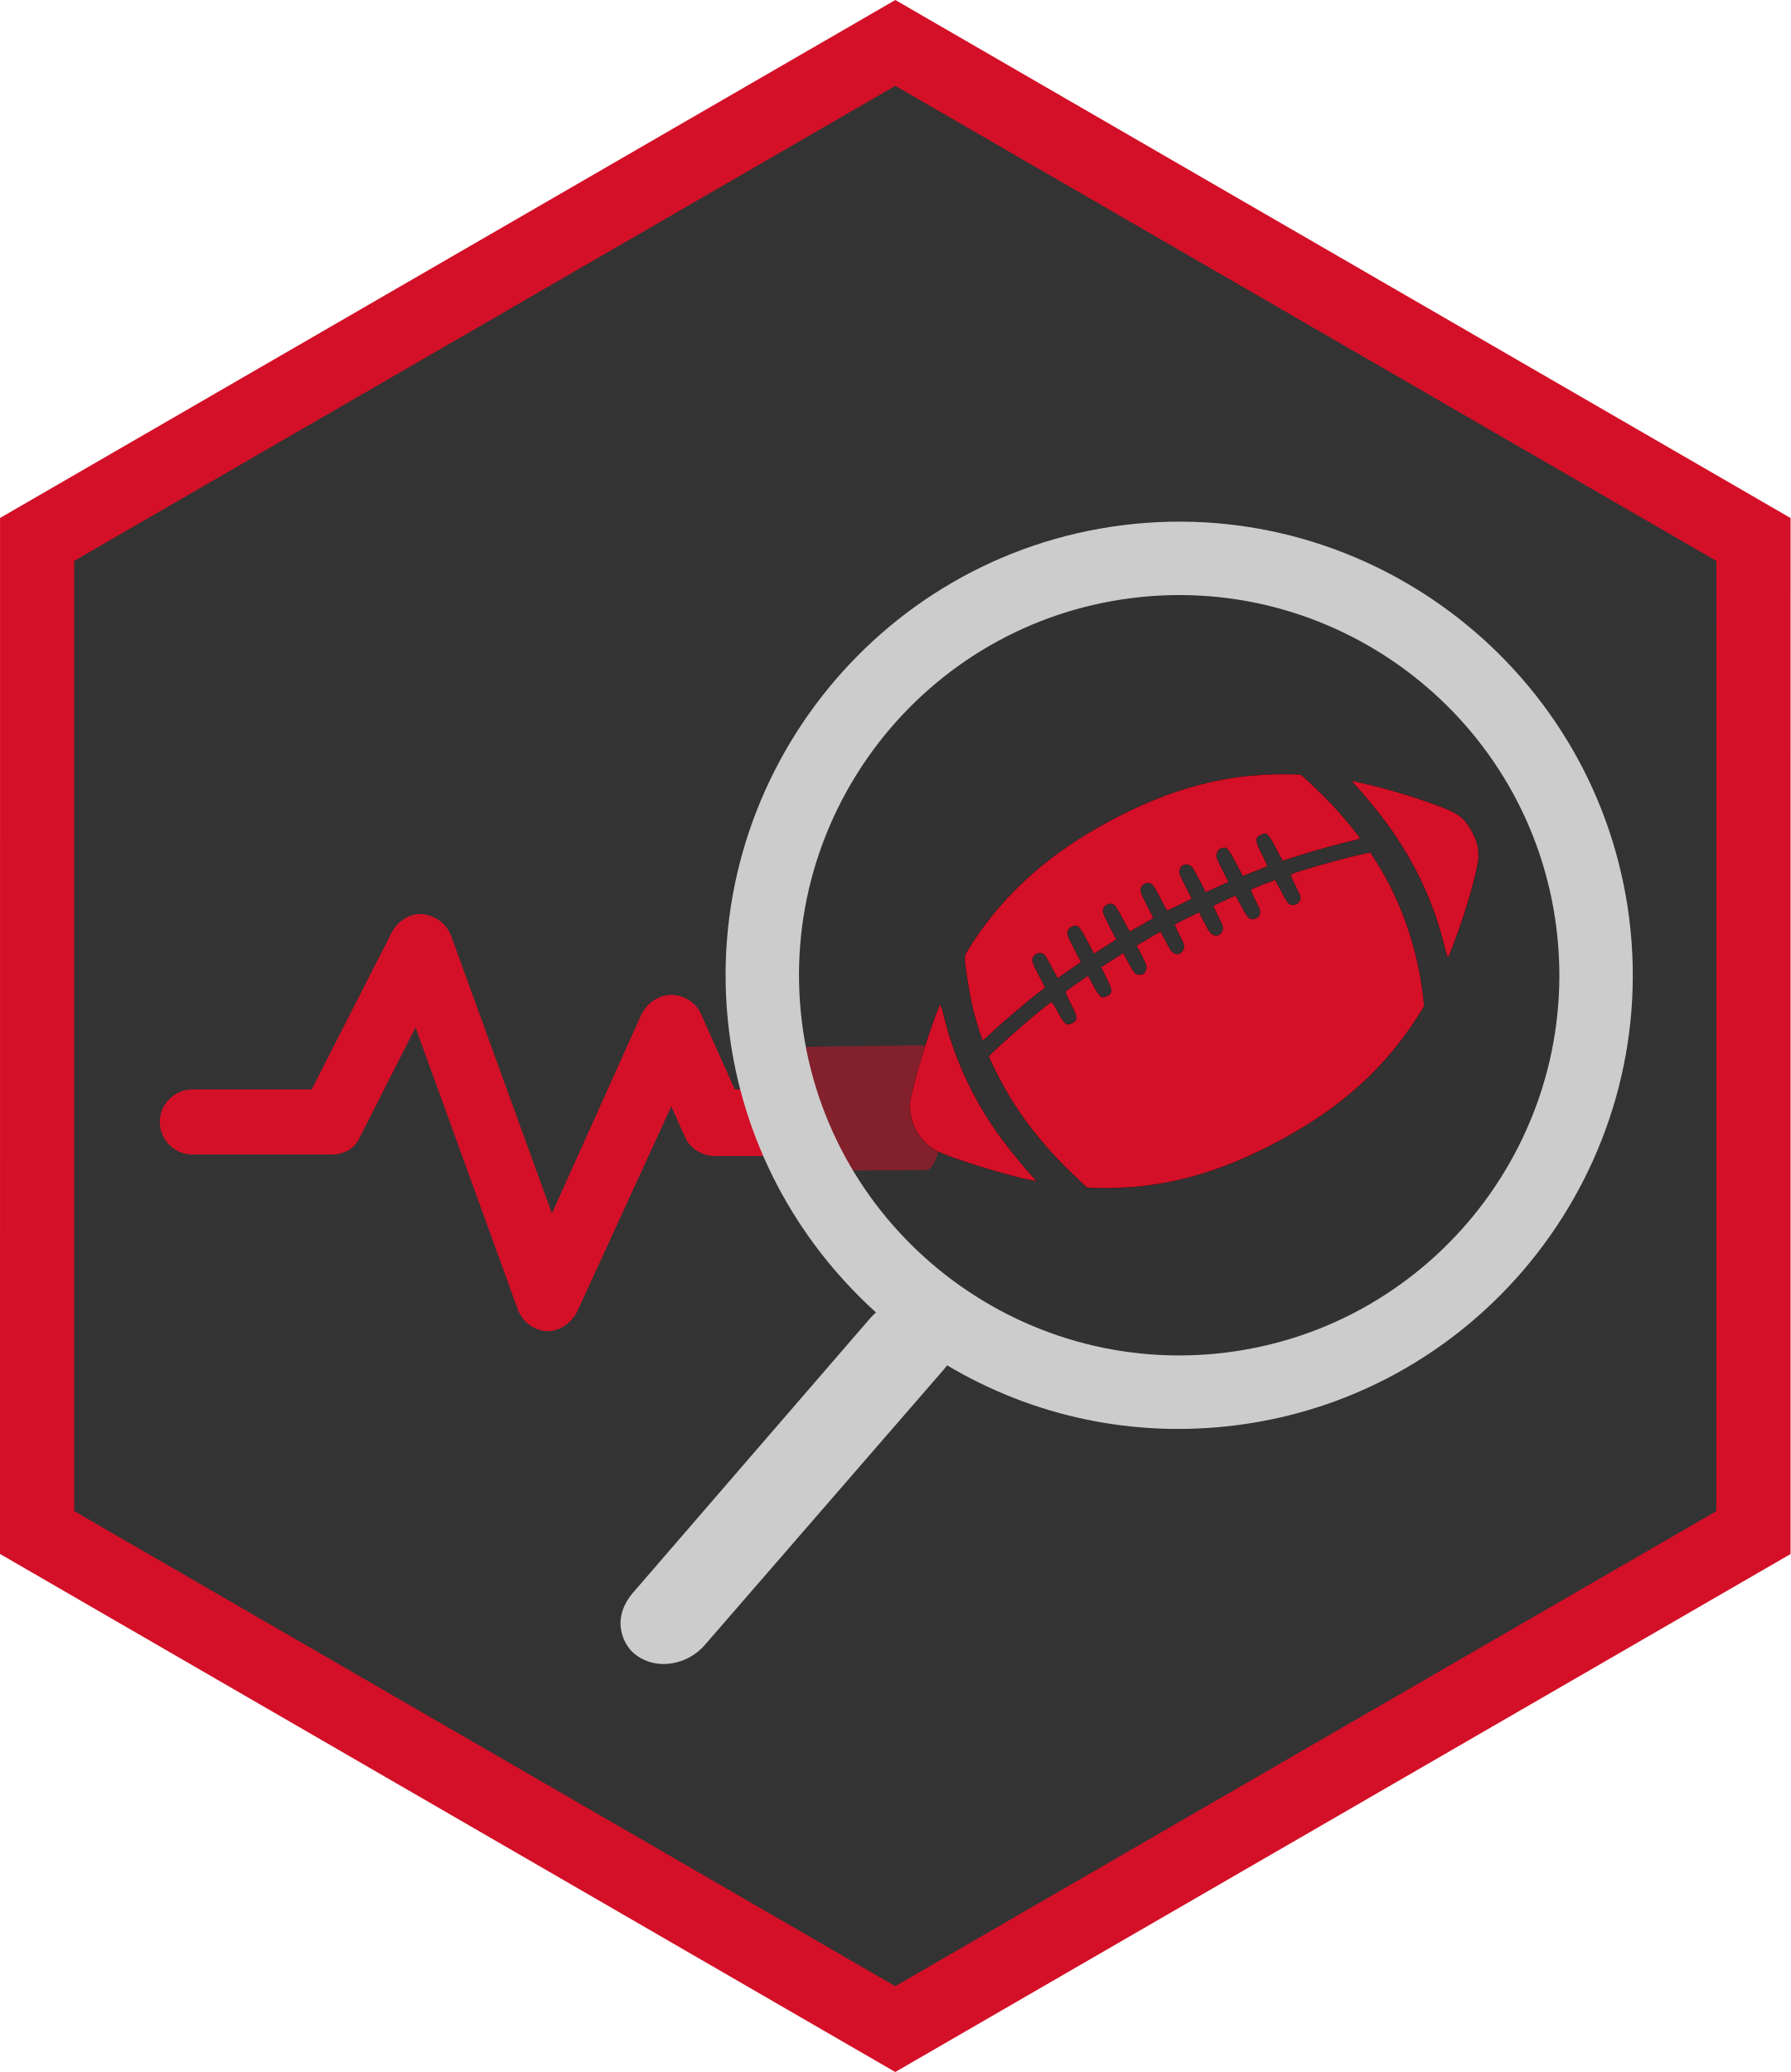
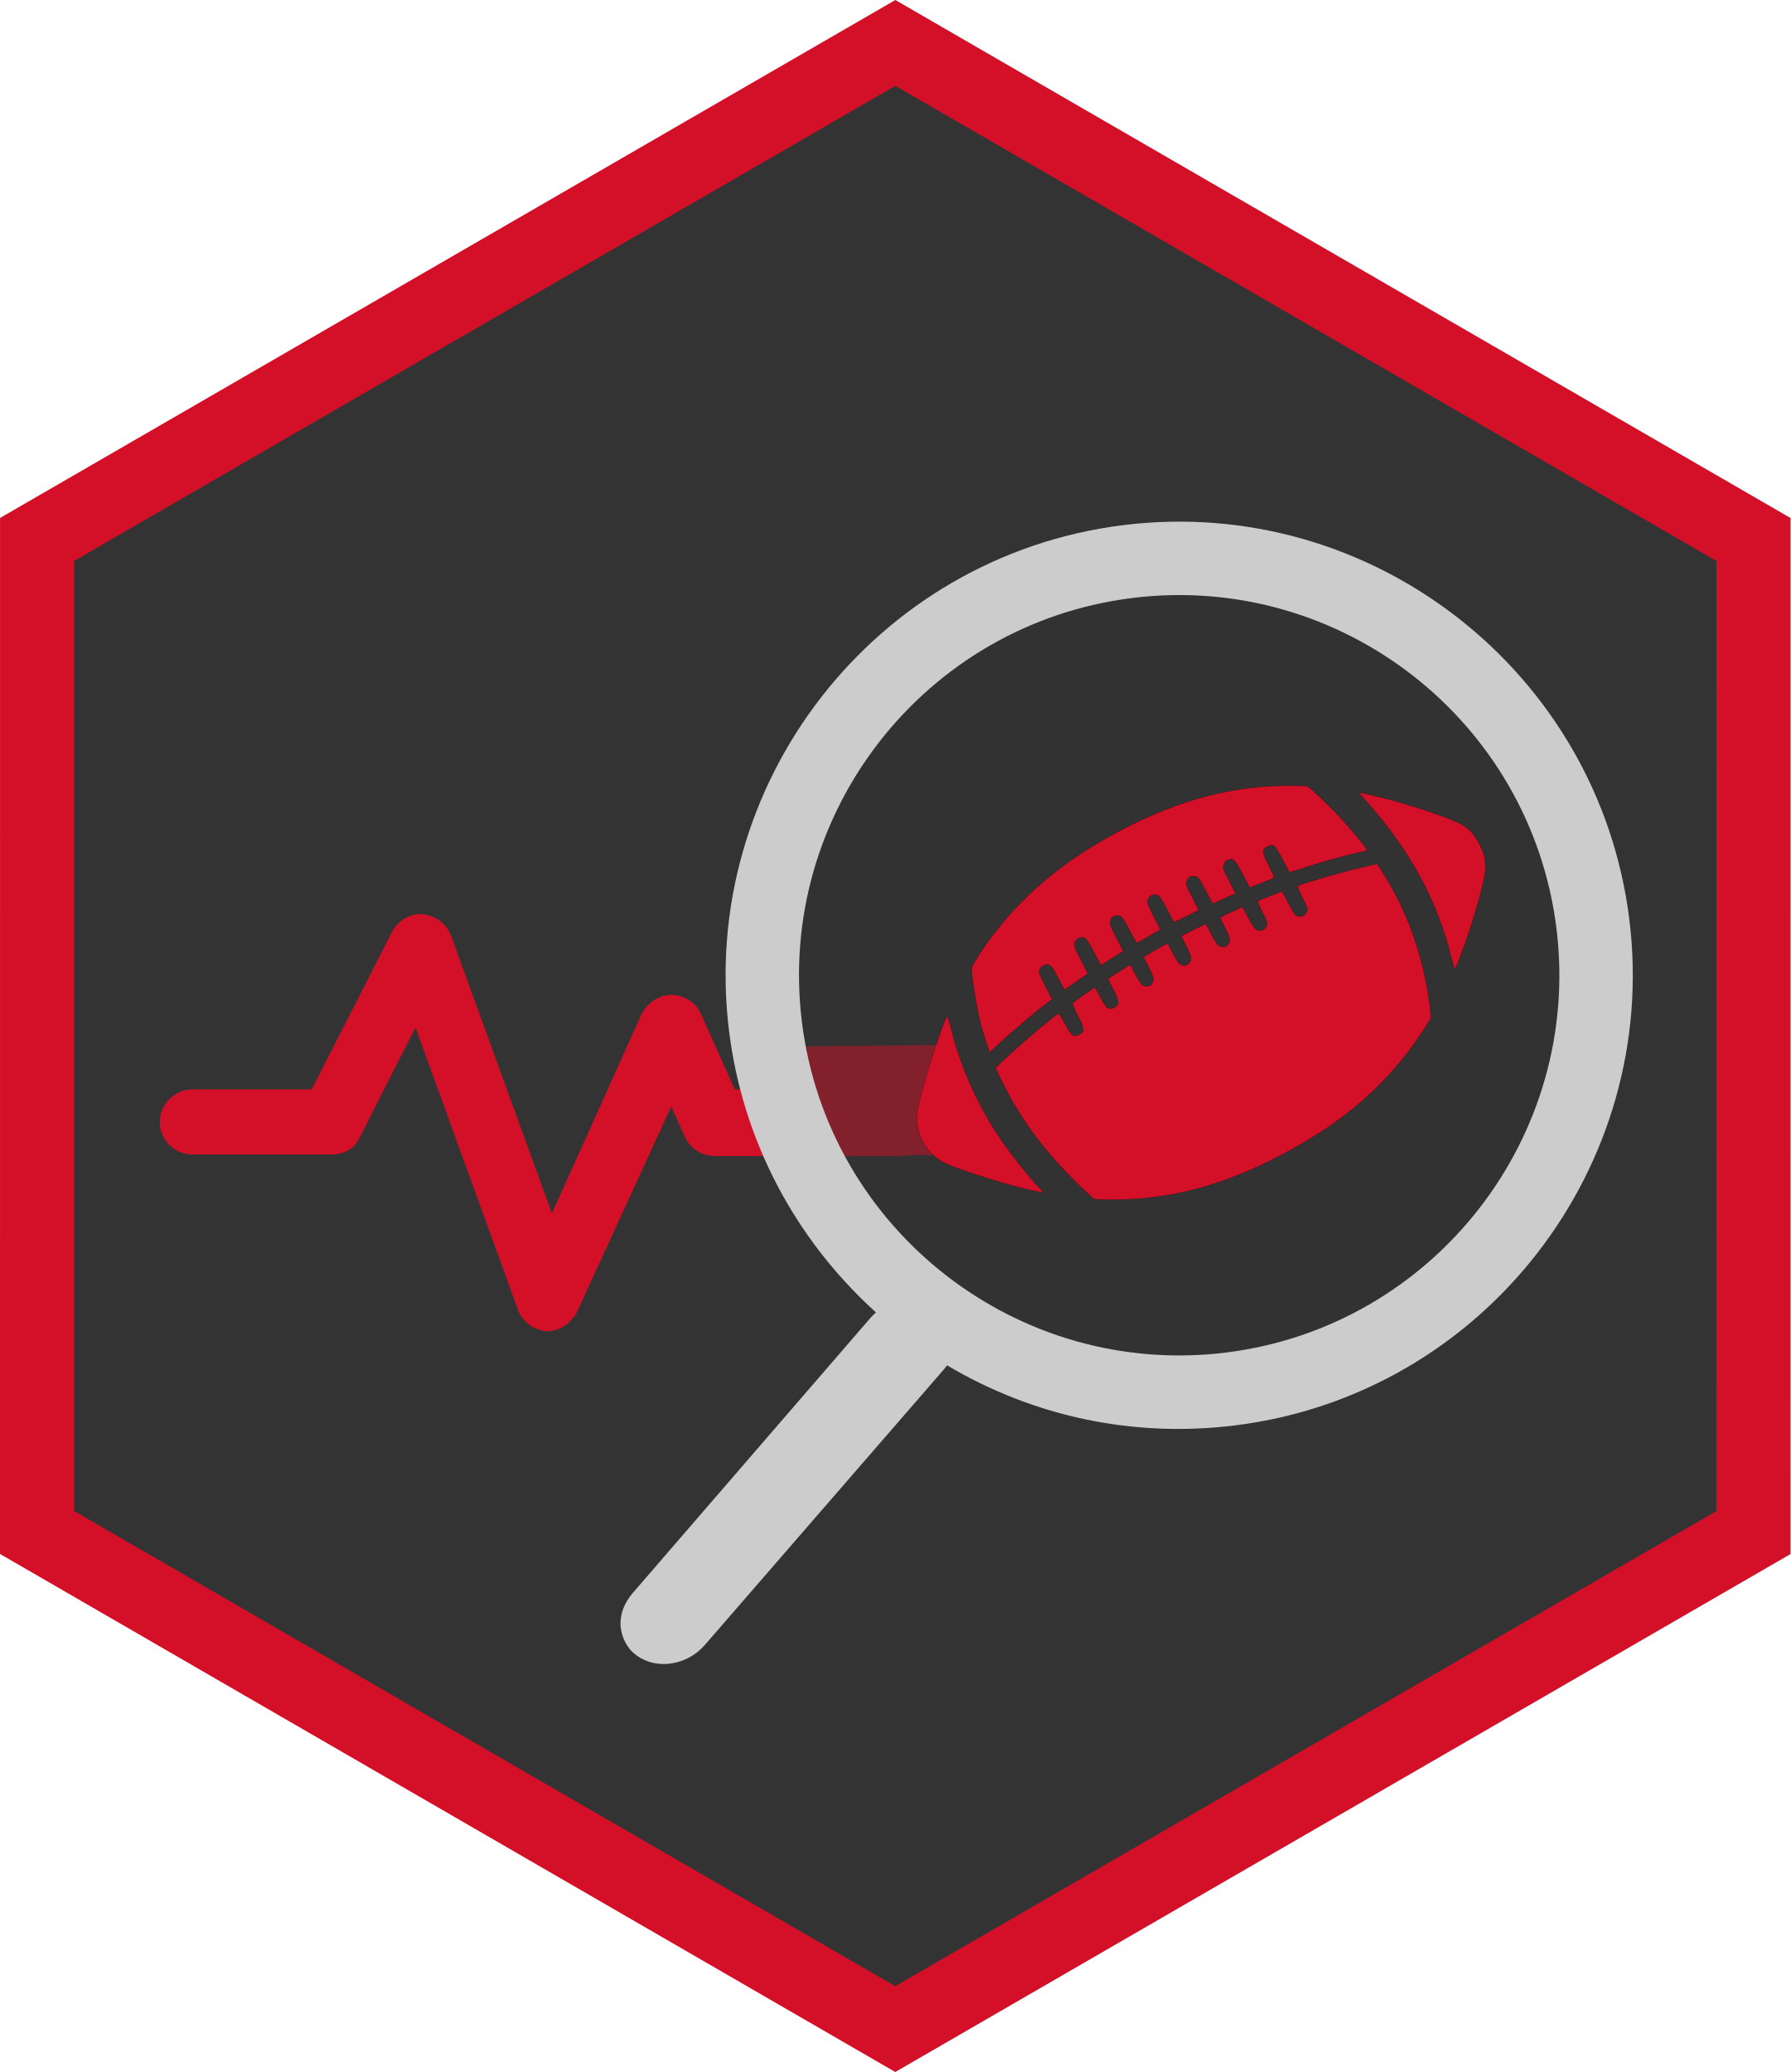
<svg xmlns="http://www.w3.org/2000/svg" width="207.266mm" height="239.836mm" viewBox="0 0 207.266 239.836" version="1.1" id="svg1865">
  <defs id="defs1859" />
  <g id="layer1" transform="translate(-1.444507,-31.27225)">
    <text xml:space="preserve" style="font-weight:bold;font-size:176.389px;line-height:1.25;font-family:'IBM Plex Sans';-inkscape-font-specification:'IBM Plex Sans Bold';fill:#333333;fill-opacity:1;stroke:#e5e5e5;stroke-width:1;stroke-miterlimit:4;stroke-dasharray:none;stroke-opacity:1" x="246.063" y="207.887" id="text929">
      <tspan id="tspan927" x="246.063" y="207.887" style="font-style:normal;font-variant:normal;font-weight:bold;font-stretch:normal;font-size:176.389px;font-family:'Bai Jamjuree';-inkscape-font-specification:'Bai Jamjuree Bold';fill:#333333;fill-opacity:1;stroke:#f2f2f2;stroke-width:1;stroke-miterlimit:4;stroke-dasharray:none;stroke-opacity:1">ffopportunity</tspan>
    </text>
    <path transform="matrix(-0.9558353,0,0,0.9578825,268.0724,-240.8573)" id="path821-9-6-2" style="fill:#333333;fill-opacity:1;stroke:#d31027;stroke-width:8.982;stroke-linecap:round;stroke-linejoin:miter;stroke-miterlimit:4;stroke-dasharray:none;stroke-opacity:1;paint-order:normal" d="m 66.601,469.293 -0.005,-120.005 103.925,-60.007 103.93,59.998 0.005,120.005 -103.925,60.007 z" />
    <path d="M 105.879,157.374 H 86.502 l -3.947,-8.792 c -0.538,-1.256 -1.974,-2.153 -3.409,-2.153 -1.436,0 -2.691,0.897 -3.409,2.153 l -10.406,23.145 -11.661,-32.115 c -0.538,-1.435 -1.795,-2.333 -3.229,-2.512 -1.435,-0.179 -2.871,0.717 -3.588,1.974 l -9.33,18.299 h -13.815 c -1.974,0 -3.768,1.614 -3.768,3.768 0,1.974 1.614,3.768 3.768,3.768 h 16.146 c 1.435,0 2.691,-0.717 3.229,-1.974 l 6.459,-12.739 11.842,32.653 c 0.538,1.435 1.795,2.333 3.229,2.512 h 0.179 c 1.435,0 2.691,-0.897 3.409,-2.153 l 10.944,-23.862 1.614,3.588 c 0.538,1.256 1.974,2.153 3.409,2.153 h 21.71 c 1.974,0 3.768,-1.614 3.768,-3.768 0,-2.153 -1.614,-3.947 -3.767,-3.947 z" id="path66" style="fill:#d31027;fill-opacity:1;stroke-width:0.32" />
-     <path d="m 91.173,154.621 c 0.349,-1.397 0.848,-2.114 1.432,-2.149 l 15.665,-0.208 c 1.139,0.049 2.144,3.207 2.23,7.218 0.087,4.012 -0.727,7.273 -1.866,7.224 l -15.701,0.095 c -1.139,-0.049 -2.144,-3.206 -2.23,-7.218 -0.054,-1.834 0.151,-3.682 0.471,-4.963 z" id="path82-2" style="fill:#d31027;fill-opacity:1;stroke-width:0.154" />
+     <path d="m 91.465,154.316 c 0.367,-1.231 0.892,-1.862 1.507,-1.893 l 16.487,-0.183 c 1.199,0.043 2.256,2.825 2.347,6.358 0.091,3.534 -0.765,6.407 -1.964,6.363 l -16.525,0.084 c -1.199,-0.043 -2.256,-2.824 -2.347,-6.358 -0.057,-1.615 0.159,-3.243 0.495,-4.372 z" id="path82-2" style="fill:#d31027;fill-opacity:1;stroke-width:0.148" />
    <g id="g2524" transform="matrix(-1,0,0,1,214.685,1.603617)">
      <circle style="opacity:0.999;fill:#333333;fill-opacity:0.5;stroke:none;stroke-width:4.838;stroke-linecap:round;stroke-linejoin:round;stroke-miterlimit:4;stroke-dasharray:none" id="path2512" cx="-77.444" cy="142.024" r="45.712" transform="scale(-1,1)" />
      <path d="m 111.331,182.091 0.628,-0.613 c 9.349,-8.506 15.328,-19.918 16.887,-32.433 C 132.421,120.341 111.937,94.029 83.234,90.454 54.53,86.879 28.218,107.363 24.643,136.066 c -3.575,28.704 16.909,55.016 45.613,58.591 11.699,1.457 23.328,-0.963 33.477,-7.02 l 0.595,-0.34 v 0 z m -40.025,4.133 C 47.228,183.225 30.079,161.195 33.078,137.117 36.077,113.039 58.106,95.889 82.184,98.888 c 24.078,2.999 41.228,25.028 38.229,49.106 -2.999,24.078 -25.028,41.228 -49.106,38.229 z" id="path64" style="fill:#cccccc;stroke-width:0.245" />
    </g>
-     <g style="fill:#d31027;fill-opacity:1;stroke:#000000;stroke-width:3.508" id="g14-39-6-0-0" transform="matrix(0.05252578,0.0203136,-0.02024373,0.05314646,123.5465,108.1073)">
+     <g style="fill:#d31027;fill-opacity:1;stroke:#000000;stroke-width:3.508" id="g14-39-6-0-0" transform="matrix(0.05252578,0.0203136,-0.02024373,0.05314646,124.3483,109.4437)">
      <g style="fill:#d31027;fill-opacity:1;stroke:#000000;stroke-width:3.508" id="g12-2-9-0-8" transform="matrix(0.0997661,-0.00658435,-0.00663306,-0.09979668,1.96314,544.8839)">
        <path style="fill:#d31027;fill-opacity:1;stroke:#000000;stroke-width:3.508" id="path4-6-5-2" d="m 7412.9,5004.9 c -120.7,-7.7 -291.2,-19.2 -377.5,-26.8 l -157.1,-15.3 306.6,-183.9 c 1086.4,-659.1 1904.5,-1454.2 2513.8,-2452.4 130.3,-212.7 143.7,-229.9 153.3,-182 5.7,30.6 23,264.4 34.5,523.1 32.6,620.8 3.8,1444.6 -55.6,1609.4 -65.1,187.8 -120.7,274 -260.6,413.8 -233.7,233.7 -387,291.2 -854.5,314.2 -377.5,21 -971.5,19.1 -1302.9,-0.1 z" />
        <path style="fill:#d31027;fill-opacity:1;stroke:#000000;stroke-width:3.508" id="path6-4-6-9" d="M 5592.7,4707.9 C 4397.1,4357.3 3387.4,3736.5 2383.4,2732.5 1385.2,1732.4 751,703.5 406.1,-484.4 c -36.4,-126.4 -67.1,-256.7 -69,-289.3 -1.9,-74.7 333.4,-756.8 513.5,-1042.3 145.6,-229.9 335.3,-498.2 352.5,-498.2 5.8,1.9 67.1,101.5 136,224.2 124.5,222.2 538.4,864.1 689.8,1069.1 l 80.5,109.2 -212.6,214.7 c -182,183.9 -212.7,226.1 -212.7,277.8 0,82.4 72.8,155.2 155.2,155.2 51.7,0 92,-30.7 258.7,-195.4 l 199.2,-193.6 42.2,55.6 c 24.9,30.6 105.4,132.2 182,228 l 136,172.4 -222.2,224.2 c -203.1,205 -222.3,231.8 -222.3,295.1 0,53.6 13.4,80.5 55.6,116.9 90.1,78.5 143.7,53.6 383.2,-185.9 l 210.8,-208.8 176.3,205 176.3,205 -220.3,222.3 c -193.5,197.3 -218.4,229.9 -218.4,289.3 0,86.2 65.1,149.4 153.3,149.4 55.6,0 90.1,-26.8 277.8,-210.8 116.9,-115 218.4,-210.8 224.2,-210.8 5.7,0 93.9,90.1 197.3,201.2 l 187.8,203.1 -214.8,216.5 c -187.8,191.6 -212.7,224.2 -212.7,283.6 0,86.2 65.1,149.4 153.3,149.4 55.6,0 92,-26.8 279.7,-212.7 l 216.5,-214.6 149.4,136 c 82.4,72.8 174.4,160.9 205,193.5 l 57.5,59.4 -205,208.8 c -185.9,185.9 -205,214.6 -205,277.8 0,92 53.6,145.6 147.5,145.6 63.2,0 90,-19.2 285.5,-212.7 l 214.6,-212.7 193.5,168.6 193.5,168.6 -201.2,205 c -189.7,191.6 -201.2,206.9 -201.2,281.6 0,61.3 11.5,86.2 49.8,116.9 95.8,74.7 130.3,57.5 371.7,-182 l 226.1,-222.3 197.3,159 c 109.2,86.2 206.9,164.8 218.4,174.4 11.5,9.6 -55.6,90 -168.6,203.1 -220.3,222.3 -243.3,275.9 -151.4,367.9 99.6,99.6 136,84.3 377.5,-155.2 l 214.6,-210.8 293.1,201.2 c 306.6,212.7 745.3,492.4 963.7,613.1 70.9,40.2 128.4,80.5 128.4,90.1 0,24.9 -454.1,320 -737.6,479 -281.7,157.1 -779.8,400.4 -818.1,400.4 -13.3,-1.6 -124.4,-30.4 -245.1,-66.8 z" />
        <path style="fill:#d31027;fill-opacity:1;stroke:#000000;stroke-width:3.508" id="path8-6-2-2" d="M 7401.4,3527.7 C 7000.9,3292 6361,2876.3 6255.6,2780.5 c -11.5,-9.6 51.7,-90 157.1,-197.3 147.5,-149.5 176.3,-187.8 176.3,-239.5 0,-82.4 -72.8,-155.2 -155.2,-155.2 -51.7,0 -92,30.7 -258.7,193.5 l -197.4,193.5 -201.2,-155.2 c -111.1,-86.2 -206.9,-166.7 -214.6,-176.3 -7.7,-11.5 61.3,-95.8 153.3,-187.8 147.5,-147.5 164.8,-172.4 164.8,-235.7 0,-53.6 -11.5,-80.5 -49.8,-109.2 -97.7,-76.6 -145.6,-57.5 -348.7,139.9 l -187.8,182 -185.8,-162.9 c -101.5,-90 -185.8,-168.6 -185.8,-176.3 0,-5.8 72.8,-86.2 162.9,-178.2 143.7,-145.6 162.9,-174.4 162.9,-235.7 0,-74.7 -51.7,-143.7 -109.2,-147.5 -88.1,-5.7 -122.6,15.3 -287.4,178.2 L 4677,1485.1 4473.9,1297.3 c -111.1,-105.4 -203.1,-193.5 -203.1,-199.3 0,-3.8 72.8,-84.3 162.9,-176.3 143.7,-145.6 162.9,-174.4 162.9,-235.7 0,-74.7 -51.7,-143.7 -111.1,-147.5 -84.3,-5.7 -120.7,15.3 -275.9,170.5 l -166.7,164.8 -42.2,-38.3 c -23,-19.2 -109.2,-113 -195.4,-205 L 3652,461.9 3818.7,293.3 c 134.1,-138 164.8,-180.1 164.8,-228 0,-88.1 -19.2,-120.7 -84.3,-147.5 -84.3,-36.4 -132.2,-9.6 -308.5,164.8 L 3435.5,233.9 3259,31.1 l -178.2,-205 172.4,-176.3 c 195.4,-199.2 216.5,-256.7 126.5,-344.9 -88.1,-90.1 -147.5,-69 -335.3,115 l -166.7,162.9 -160.9,-205 c -90,-115 -170.5,-218.4 -178.2,-233.7 -11.5,-17.2 38.3,-80.5 168.6,-210.8 220.3,-220.3 241.4,-274 147.5,-367.9 -92,-92 -147.5,-70.9 -348.7,128.4 -92,92 -174.4,160.9 -185.8,153.3 -49.8,-30.7 -544.1,-793.2 -768.3,-1186 l -139.9,-243.4 95.8,-111.1 c 51.7,-59.4 197.4,-208.8 321.9,-329.6 548,-530.7 1207.1,-982.9 1994.5,-1366.1 l 314.2,-151.4 128.4,32.6 c 208.8,51.7 580.5,176.3 825.8,277.8 992.5,408.1 1860.4,1032.7 2764.8,1992.6 867.9,917.8 1440.8,1912.1 1749.3,3023.4 l 65.1,235.7 -72.8,168.6 c -394.7,892.8 -986.7,1701.4 -1688,2304.9 -120.7,103.5 -224.2,187.8 -229.9,187.8 -7.7,0 -132.2,-70.9 -279.7,-155.2 z" />
        <path style="fill:#d31027;fill-opacity:1;stroke:#000000;stroke-width:3.508" id="path10-9-8-47" d="m 143.7,-1898.3 c -34.5,-130.3 -55.6,-1013.6 -36.4,-1509.8 19.2,-482.8 24.9,-534.6 67.1,-653.3 130.3,-350.6 417.7,-601.6 770.2,-674.4 285.5,-61.3 1645.8,-57.5 2075,3.8 l 92,13.4 -162.9,93.9 c -249.1,141.8 -731.9,469.4 -965.6,651.4 -689.9,540.3 -1257,1176.4 -1703.4,1912.1 -103.5,170.5 -126.5,197.3 -136,162.9 z" />
      </g>
    </g>
    <path d="m 73.293,219.604 c -0.137,-1.364 0.358,-2.713 1.372,-3.916 l 27.574,-31.909 c 2.04,-2.29 5.518,-2.848 7.834,-1.141 2.316,1.707 2.637,4.89 0.597,7.18 l -27.698,31.929 c -2.04,2.29 -5.518,2.848 -7.834,1.142 -1.085,-0.75 -1.718,-2.035 -1.844,-3.285 z" id="path82" style="fill:#cccccc;stroke-width:0.214" />
    <path transform="matrix(-0.9558353,0,0,0.9578825,47.91004,-239.9697)" id="path821-9-6-2-8" style="fill:#333333;fill-opacity:1;stroke:#d31027;stroke-width:8.982;stroke-linecap:round;stroke-linejoin:miter;stroke-miterlimit:4;stroke-dasharray:none;stroke-opacity:1;paint-order:normal" d="m 66.601,469.293 -0.005,-120.005 103.925,-60.007 103.93,59.998 0.005,120.005 -103.925,60.007 z" />
    <circle style="opacity:0.999;fill:#333333;fill-opacity:0.5;stroke:none;stroke-width:4.838;stroke-linecap:round;stroke-linejoin:round;stroke-miterlimit:4;stroke-dasharray:none" id="path2512-4" cx="149.413" cy="142.05" r="45.712" transform="scale(-1,1)" />
    <path d="m -90.342,153.904 h -27.267 l -5.554,-8.792 c -0.757,-1.256 -2.777,-2.153 -4.797,-2.153 -2.02,0 -3.786,0.897 -4.798,2.153 l -14.644,23.145 -16.41,-32.115 c -0.757,-1.435 -2.525,-2.333 -4.544,-2.512 -2.02,-0.179 -4.04,0.717 -5.049,1.974 l -13.129,18.299 h -19.441 c -2.777,0 -5.303,1.614 -5.303,3.768 0,1.974 2.272,3.768 5.303,3.768 h 22.722 c 2.02,0 3.786,-0.717 4.544,-1.974 l 9.089,-12.739 16.664,32.653 c 0.757,1.435 2.525,2.333 4.544,2.512 h 0.252 c 2.02,0 3.786,-0.897 4.797,-2.153 l 15.401,-23.862 2.272,3.588 c 0.757,1.256 2.777,2.153 4.798,2.153 h 30.551 c 2.777,0 5.303,-1.614 5.303,-3.768 0,-2.153 -2.272,-3.947 -5.301,-3.947 z" id="path66-2" style="fill:#d31027;fill-opacity:1;stroke-width:0.38" />
    <g style="fill:#d31027;fill-opacity:1;stroke:#000000;stroke-width:3.508" id="g14-39-6-0-0-3" transform="matrix(0.05252578,0.0203136,-0.02024373,0.05314646,-72.02705,102.5805)">
      <g style="fill:#d31027;fill-opacity:1;stroke:#000000;stroke-width:3.508" id="g12-2-9-0-8-3" transform="matrix(0.0997661,-0.00658435,-0.00663306,-0.09979668,1.96314,544.8839)">
        <path style="fill:#d31027;fill-opacity:1;stroke:#000000;stroke-width:3.508" id="path4-6-5-2-3" d="m 7412.9,5004.9 c -120.7,-7.7 -291.2,-19.2 -377.5,-26.8 l -157.1,-15.3 306.6,-183.9 c 1086.4,-659.1 1904.5,-1454.2 2513.8,-2452.4 130.3,-212.7 143.7,-229.9 153.3,-182 5.7,30.6 23,264.4 34.5,523.1 32.6,620.8 3.8,1444.6 -55.6,1609.4 -65.1,187.8 -120.7,274 -260.6,413.8 -233.7,233.7 -387,291.2 -854.5,314.2 -377.5,21 -971.5,19.1 -1302.9,-0.1 z" />
        <path style="fill:#d31027;fill-opacity:1;stroke:#000000;stroke-width:3.508" id="path6-4-6-9-2" d="M 5592.7,4707.9 C 4397.1,4357.3 3387.4,3736.5 2383.4,2732.5 1385.2,1732.4 751,703.5 406.1,-484.4 c -36.4,-126.4 -67.1,-256.7 -69,-289.3 -1.9,-74.7 333.4,-756.8 513.5,-1042.3 145.6,-229.9 335.3,-498.2 352.5,-498.2 5.8,1.9 67.1,101.5 136,224.2 124.5,222.2 538.4,864.1 689.8,1069.1 l 80.5,109.2 -212.6,214.7 c -182,183.9 -212.7,226.1 -212.7,277.8 0,82.4 72.8,155.2 155.2,155.2 51.7,0 92,-30.7 258.7,-195.4 l 199.2,-193.6 42.2,55.6 c 24.9,30.6 105.4,132.2 182,228 l 136,172.4 -222.2,224.2 c -203.1,205 -222.3,231.8 -222.3,295.1 0,53.6 13.4,80.5 55.6,116.9 90.1,78.5 143.7,53.6 383.2,-185.9 l 210.8,-208.8 176.3,205 176.3,205 -220.3,222.3 c -193.5,197.3 -218.4,229.9 -218.4,289.3 0,86.2 65.1,149.4 153.3,149.4 55.6,0 90.1,-26.8 277.8,-210.8 116.9,-115 218.4,-210.8 224.2,-210.8 5.7,0 93.9,90.1 197.3,201.2 l 187.8,203.1 -214.8,216.5 c -187.8,191.6 -212.7,224.2 -212.7,283.6 0,86.2 65.1,149.4 153.3,149.4 55.6,0 92,-26.8 279.7,-212.7 l 216.5,-214.6 149.4,136 c 82.4,72.8 174.4,160.9 205,193.5 l 57.5,59.4 -205,208.8 c -185.9,185.9 -205,214.6 -205,277.8 0,92 53.6,145.6 147.5,145.6 63.2,0 90,-19.2 285.5,-212.7 l 214.6,-212.7 193.5,168.6 193.5,168.6 -201.2,205 c -189.7,191.6 -201.2,206.9 -201.2,281.6 0,61.3 11.5,86.2 49.8,116.9 95.8,74.7 130.3,57.5 371.7,-182 l 226.1,-222.3 197.3,159 c 109.2,86.2 206.9,164.8 218.4,174.4 11.5,9.6 -55.6,90 -168.6,203.1 -220.3,222.3 -243.3,275.9 -151.4,367.9 99.6,99.6 136,84.3 377.5,-155.2 l 214.6,-210.8 293.1,201.2 c 306.6,212.7 745.3,492.4 963.7,613.1 70.9,40.2 128.4,80.5 128.4,90.1 0,24.9 -454.1,320 -737.6,479 -281.7,157.1 -779.8,400.4 -818.1,400.4 -13.3,-1.6 -124.4,-30.4 -245.1,-66.8 z" />
        <path style="fill:#d31027;fill-opacity:1;stroke:#000000;stroke-width:3.508" id="path8-6-2-2-8" d="M 7401.4,3527.7 C 7000.9,3292 6361,2876.3 6255.6,2780.5 c -11.5,-9.6 51.7,-90 157.1,-197.3 147.5,-149.5 176.3,-187.8 176.3,-239.5 0,-82.4 -72.8,-155.2 -155.2,-155.2 -51.7,0 -92,30.7 -258.7,193.5 l -197.4,193.5 -201.2,-155.2 c -111.1,-86.2 -206.9,-166.7 -214.6,-176.3 -7.7,-11.5 61.3,-95.8 153.3,-187.8 147.5,-147.5 164.8,-172.4 164.8,-235.7 0,-53.6 -11.5,-80.5 -49.8,-109.2 -97.7,-76.6 -145.6,-57.5 -348.7,139.9 l -187.8,182 -185.8,-162.9 c -101.5,-90 -185.8,-168.6 -185.8,-176.3 0,-5.8 72.8,-86.2 162.9,-178.2 143.7,-145.6 162.9,-174.4 162.9,-235.7 0,-74.7 -51.7,-143.7 -109.2,-147.5 -88.1,-5.7 -122.6,15.3 -287.4,178.2 L 4677,1485.1 4473.9,1297.3 c -111.1,-105.4 -203.1,-193.5 -203.1,-199.3 0,-3.8 72.8,-84.3 162.9,-176.3 143.7,-145.6 162.9,-174.4 162.9,-235.7 0,-74.7 -51.7,-143.7 -111.1,-147.5 -84.3,-5.7 -120.7,15.3 -275.9,170.5 l -166.7,164.8 -42.2,-38.3 c -23,-19.2 -109.2,-113 -195.4,-205 L 3652,461.9 3818.7,293.3 c 134.1,-138 164.8,-180.1 164.8,-228 0,-88.1 -19.2,-120.7 -84.3,-147.5 -84.3,-36.4 -132.2,-9.6 -308.5,164.8 L 3435.5,233.9 3259,31.1 l -178.2,-205 172.4,-176.3 c 195.4,-199.2 216.5,-256.7 126.5,-344.9 -88.1,-90.1 -147.5,-69 -335.3,115 l -166.7,162.9 -160.9,-205 c -90,-115 -170.5,-218.4 -178.2,-233.7 -11.5,-17.2 38.3,-80.5 168.6,-210.8 220.3,-220.3 241.4,-274 147.5,-367.9 -92,-92 -147.5,-70.9 -348.7,128.4 -92,92 -174.4,160.9 -185.8,153.3 -49.8,-30.7 -544.1,-793.2 -768.3,-1186 l -139.9,-243.4 95.8,-111.1 c 51.7,-59.4 197.4,-208.8 321.9,-329.6 548,-530.7 1207.1,-982.9 1994.5,-1366.1 l 314.2,-151.4 128.4,32.6 c 208.8,51.7 580.5,176.3 825.8,277.8 992.5,408.1 1860.4,1032.7 2764.8,1992.6 867.9,917.8 1440.8,1912.1 1749.3,3023.4 l 65.1,235.7 -72.8,168.6 c -394.7,892.8 -986.7,1701.4 -1688,2304.9 -120.7,103.5 -224.2,187.8 -229.9,187.8 -7.7,0 -132.2,-70.9 -279.7,-155.2 z" />
        <path style="fill:#d31027;fill-opacity:1;stroke:#000000;stroke-width:3.508" id="path10-9-8-47-3" d="m 143.7,-1898.3 c -34.5,-130.3 -55.6,-1013.6 -36.4,-1509.8 19.2,-482.8 24.9,-534.6 67.1,-653.3 130.3,-350.6 417.7,-601.6 770.2,-674.4 285.5,-61.3 1645.8,-57.5 2075,3.8 l 92,13.4 -162.9,93.9 c -249.1,141.8 -731.9,469.4 -965.6,651.4 -689.9,540.3 -1257,1176.4 -1703.4,1912.1 -103.5,170.5 -126.5,197.3 -136,162.9 z" />
      </g>
    </g>
    <g id="g862" transform="translate(-219.0933,13.71654)">
      <path d="m 104.637,181.229 0.628,-0.613 c 9.349,-8.506 15.328,-19.918 16.887,-32.433 3.575,-28.704 -16.909,-55.016 -45.613,-58.591 -28.704,-3.575 -55.016,16.909 -58.591,45.613 -3.575,28.704 16.909,55.016 45.613,58.591 11.699,1.457 23.328,-0.963 33.477,-7.02 l 0.595,-0.34 v 0 z m -40.025,4.133 C 40.534,182.363 23.385,160.334 26.384,136.256 29.383,112.178 51.412,95.028 75.49,98.027 c 24.078,2.999 41.228,25.028 38.229,49.106 -2.999,24.078 -25.028,41.228 -49.106,38.229 z" id="path64-1" style="fill:#cccccc;stroke-width:0.245" />
      <path d="m 134.698,217.139 c 0.137,-1.364 -0.358,-2.713 -1.372,-3.916 l -27.574,-31.909 c -2.04,-2.29 -5.518,-2.848 -7.834,-1.141 -2.316,1.707 -2.637,4.89 -0.597,7.18 l 27.698,31.929 c 2.04,2.29 5.518,2.848 7.834,1.142 1.085,-0.75 1.718,-2.035 1.844,-3.285 z" id="path82-3" style="fill:#cccccc;stroke-width:0.214" />
    </g>
  </g>
</svg>
